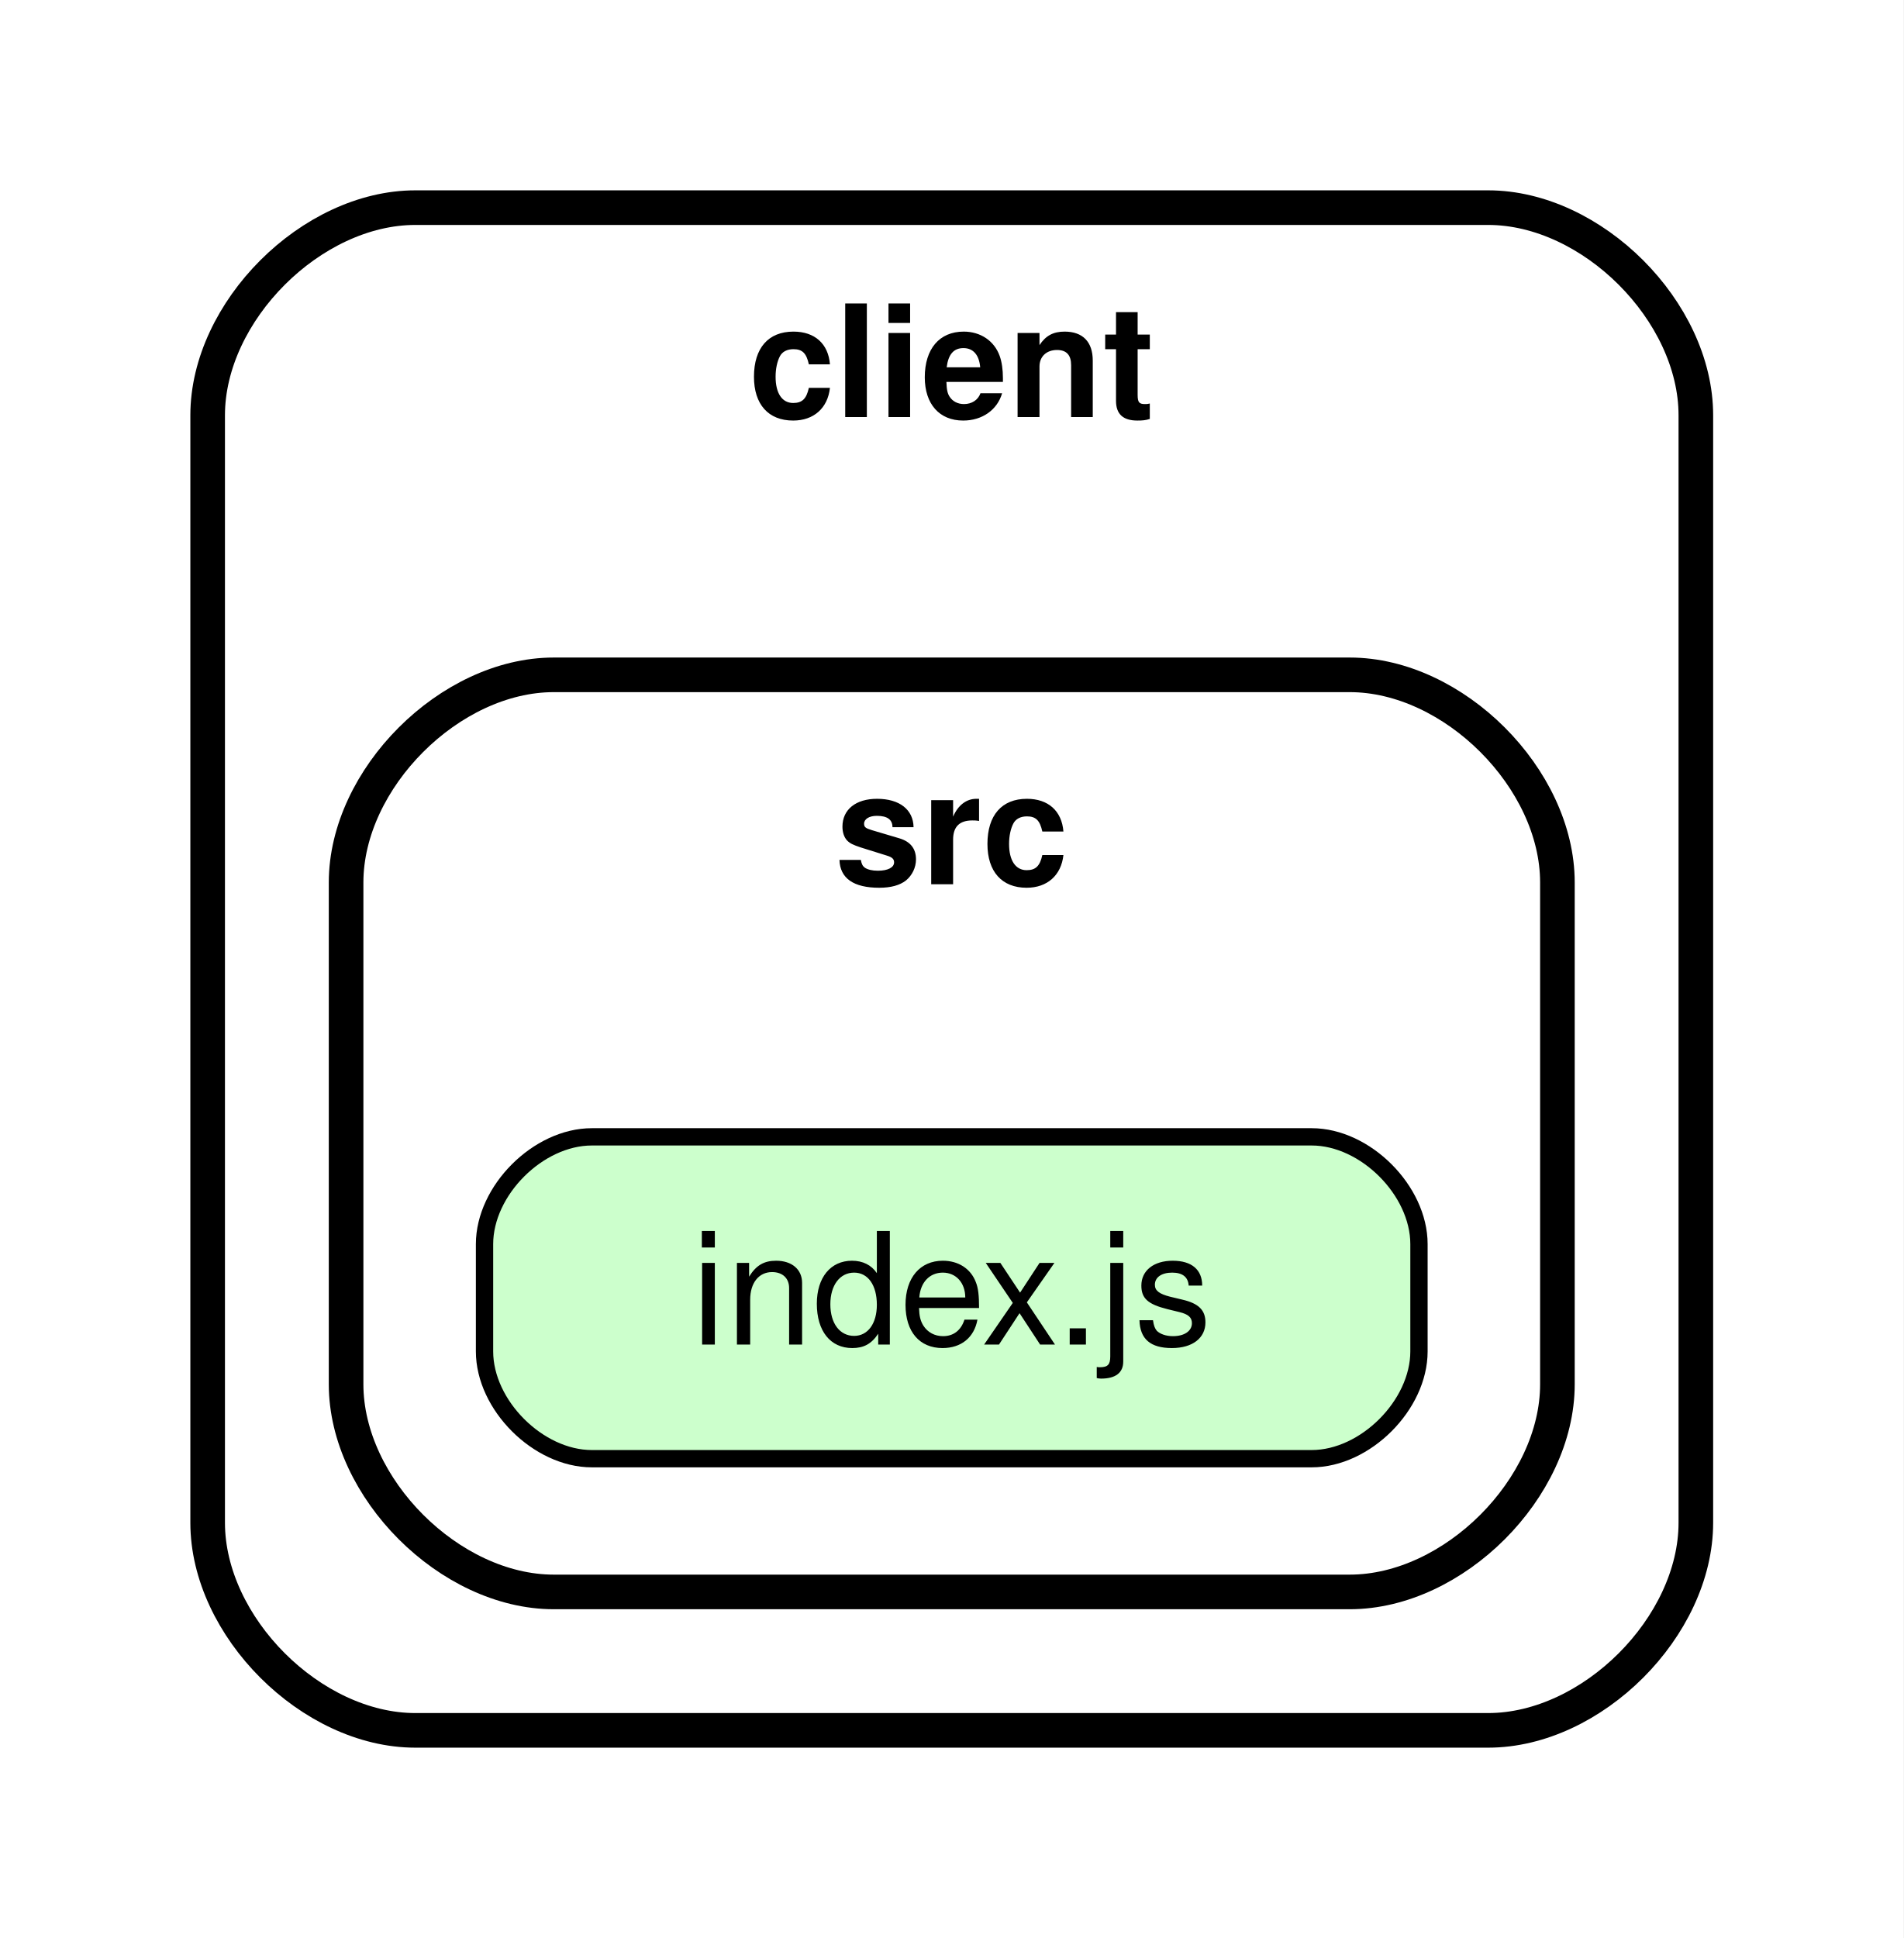
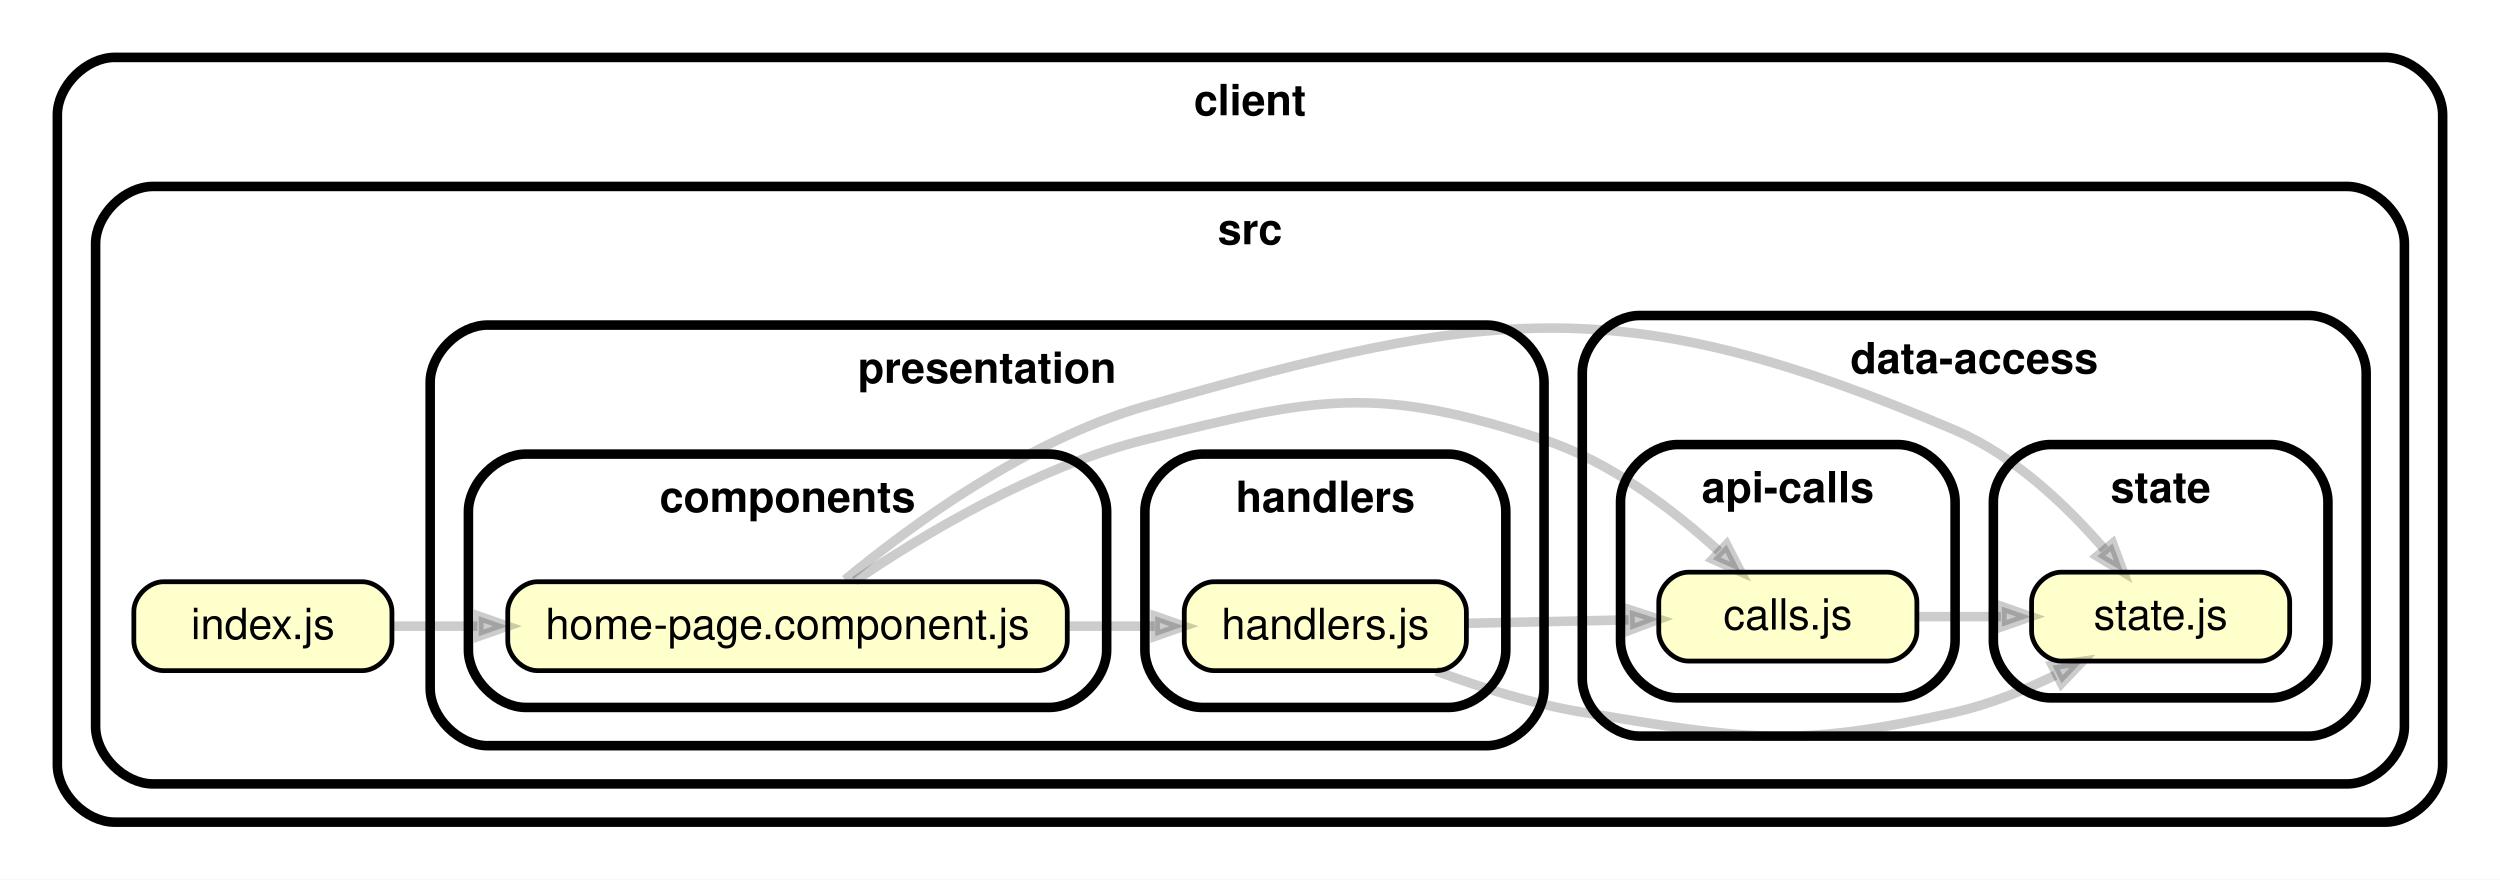
- <svg xmlns="http://www.w3.org/2000/svg" xmlns:xlink="http://www.w3.org/1999/xlink" width="110pt" height="112pt" viewBox="0.00 0.00 110.00 112.00">
-   <g id="graph0" class="graph" transform="scale(1 1) rotate(0) translate(4 108)">
-     <polygon fill="white" stroke="transparent" points="-4,4 -4,-108 106,-108 106,4 -4,4" />
+ <svg xmlns="http://www.w3.org/2000/svg" xmlns:xlink="http://www.w3.org/1999/xlink" width="523pt" height="184pt" viewBox="0.00 0.00 523.04 184.00">
+   <g id="graph0" class="graph" transform="scale(1 1) rotate(0) translate(4 180)">
+     <polygon fill="white" stroke="transparent" points="-4,4 -4,-180 519.04,-180 519.04,4 -4,4" />
    <g id="clust1" class="cluster">
-       <path fill="#ffffff" stroke="black" stroke-width="2" d="M20,-8C20,-8 82,-8 82,-8 88,-8 94,-14 94,-20 94,-20 94,-84 94,-84 94,-90 88,-96 82,-96 82,-96 20,-96 20,-96 14,-96 8,-90 8,-84 8,-84 8,-20 8,-20 8,-14 14,-8 20,-8" />
-       <text text-anchor="middle" x="51" y="-83.9" font-family="Helvetica,sans-Serif" font-weight="bold" font-size="9.00">client</text>
+       <path fill="#ffffff" stroke="black" stroke-width="2" d="M20,-8C20,-8 495.04,-8 495.04,-8 501.04,-8 507.04,-14 507.04,-20 507.04,-20 507.04,-156 507.04,-156 507.04,-162 501.04,-168 495.04,-168 495.04,-168 20,-168 20,-168 14,-168 8,-162 8,-156 8,-156 8,-20 8,-20 8,-14 14,-8 20,-8" />
+       <text text-anchor="middle" x="257.52" y="-155.9" font-family="Helvetica,sans-Serif" font-weight="bold" font-size="9.00">client</text>
    </g>
    <g id="clust2" class="cluster">
-       <path fill="#ffffff" stroke="black" stroke-width="2" d="M28,-16C28,-16 74,-16 74,-16 80,-16 86,-22 86,-28 86,-28 86,-57 86,-57 86,-63 80,-69 74,-69 74,-69 28,-69 28,-69 22,-69 16,-63 16,-57 16,-57 16,-28 16,-28 16,-22 22,-16 28,-16" />
-       <text text-anchor="middle" x="51" y="-56.9" font-family="Helvetica,sans-Serif" font-weight="bold" font-size="9.00">src</text>
+       <path fill="#ffffff" stroke="black" stroke-width="2" d="M28,-16C28,-16 487.04,-16 487.04,-16 493.04,-16 499.04,-22 499.04,-28 499.04,-28 499.04,-129 499.04,-129 499.04,-135 493.04,-141 487.04,-141 487.04,-141 28,-141 28,-141 22,-141 16,-135 16,-129 16,-129 16,-28 16,-28 16,-22 22,-16 28,-16" />
+       <text text-anchor="middle" x="257.52" y="-128.9" font-family="Helvetica,sans-Serif" font-weight="bold" font-size="9.00">src</text>
+     </g>
+     <g id="clust3" class="cluster">
+       <path fill="#ffffff" stroke="black" stroke-width="2" d="M339.04,-26C339.04,-26 479.04,-26 479.04,-26 485.04,-26 491.04,-32 491.04,-38 491.04,-38 491.04,-102 491.04,-102 491.04,-108 485.04,-114 479.04,-114 479.04,-114 339.04,-114 339.04,-114 333.04,-114 327.04,-108 327.04,-102 327.04,-102 327.04,-38 327.04,-38 327.04,-32 333.04,-26 339.04,-26" />
+       <text text-anchor="middle" x="409.04" y="-101.9" font-family="Helvetica,sans-Serif" font-weight="bold" font-size="9.00">data-access</text>
+     </g>
+     <g id="clust4" class="cluster">
+       <path fill="#ffffff" stroke="black" stroke-width="2" d="M347.04,-34C347.04,-34 393.04,-34 393.04,-34 399.04,-34 405.04,-40 405.04,-46 405.04,-46 405.04,-75 405.04,-75 405.04,-81 399.04,-87 393.04,-87 393.04,-87 347.04,-87 347.04,-87 341.04,-87 335.04,-81 335.04,-75 335.04,-75 335.04,-46 335.04,-46 335.04,-40 341.04,-34 347.04,-34" />
+       <text text-anchor="middle" x="370.04" y="-74.9" font-family="Helvetica,sans-Serif" font-weight="bold" font-size="9.00">api-calls</text>
+     </g>
+     <g id="clust5" class="cluster">
+       <path fill="#ffffff" stroke="black" stroke-width="2" d="M425.04,-34C425.04,-34 471.04,-34 471.04,-34 477.04,-34 483.04,-40 483.04,-46 483.04,-46 483.04,-75 483.04,-75 483.04,-81 477.04,-87 471.04,-87 471.04,-87 425.04,-87 425.04,-87 419.04,-87 413.04,-81 413.04,-75 413.04,-75 413.04,-46 413.04,-46 413.04,-40 419.04,-34 425.04,-34" />
+       <text text-anchor="middle" x="448.04" y="-74.9" font-family="Helvetica,sans-Serif" font-weight="bold" font-size="9.00">state</text>
+     </g>
+     <g id="clust6" class="cluster">
+       <path fill="#ffffff" stroke="black" stroke-width="2" d="M98,-24C98,-24 307.04,-24 307.04,-24 313.04,-24 319.04,-30 319.04,-36 319.04,-36 319.04,-100 319.04,-100 319.04,-106 313.04,-112 307.04,-112 307.04,-112 98,-112 98,-112 92,-112 86,-106 86,-100 86,-100 86,-36 86,-36 86,-30 92,-24 98,-24" />
+       <text text-anchor="middle" x="202.52" y="-99.9" font-family="Helvetica,sans-Serif" font-weight="bold" font-size="9.00">presentation</text>
+     </g>
+     <g id="clust7" class="cluster">
+       <path fill="#ffffff" stroke="black" stroke-width="2" d="M106,-32C106,-32 215.53,-32 215.53,-32 221.53,-32 227.53,-38 227.53,-44 227.53,-44 227.53,-73 227.53,-73 227.53,-79 221.53,-85 215.53,-85 215.53,-85 106,-85 106,-85 100,-85 94,-79 94,-73 94,-73 94,-44 94,-44 94,-38 100,-32 106,-32" />
+       <text text-anchor="middle" x="160.76" y="-72.9" font-family="Helvetica,sans-Serif" font-weight="bold" font-size="9.00">components</text>
+     </g>
+     <g id="clust8" class="cluster">
+       <path fill="#ffffff" stroke="black" stroke-width="2" d="M247.53,-32C247.53,-32 299.04,-32 299.04,-32 305.04,-32 311.04,-38 311.04,-44 311.04,-44 311.04,-73 311.04,-73 311.04,-79 305.04,-85 299.04,-85 299.04,-85 247.53,-85 247.53,-85 241.53,-85 235.53,-79 235.53,-73 235.53,-73 235.53,-44 235.53,-44 235.53,-38 241.53,-32 247.53,-32" />
+       <text text-anchor="middle" x="273.28" y="-72.9" font-family="Helvetica,sans-Serif" font-weight="bold" font-size="9.00">handlers</text>
    </g>
    <g id="node1" class="node">
      <g id="a_node1">
-         <a xlink:href="client/src/index.js" xlink:title="index.js">
-           <path fill="#ccffcc" stroke="black" d="M71.8,-42.3C71.8,-42.3 30.2,-42.3 30.2,-42.3 27.1,-42.3 24,-39.2 24,-36.1 24,-36.1 24,-29.9 24,-29.9 24,-26.8 27.1,-23.7 30.2,-23.7 30.2,-23.7 71.8,-23.7 71.8,-23.7 74.9,-23.7 78,-26.8 78,-29.9 78,-29.9 78,-36.1 78,-36.1 78,-39.2 74.9,-42.3 71.8,-42.3" />
-           <text text-anchor="middle" x="51" y="-30.3" font-family="Helvetica,sans-Serif" font-size="9.00">index.js</text>
+         <a xlink:href="client/src/data-access/api-calls/calls.js" xlink:title="calls.js">
+           <path fill="#ffffcc" stroke="black" d="M390.84,-60.3C390.84,-60.3 349.24,-60.3 349.24,-60.3 346.14,-60.3 343.04,-57.2 343.04,-54.1 343.04,-54.1 343.04,-47.9 343.04,-47.9 343.04,-44.8 346.14,-41.7 349.24,-41.7 349.24,-41.7 390.84,-41.7 390.84,-41.7 393.94,-41.7 397.04,-44.8 397.04,-47.9 397.04,-47.9 397.04,-54.1 397.04,-54.1 397.04,-57.2 393.94,-60.3 390.84,-60.3" />
+           <text text-anchor="middle" x="370.04" y="-48.3" font-family="Helvetica,sans-Serif" font-size="9.00">calls.js</text>
        </a>
      </g>
    </g>
+     <g id="node2" class="node">
+       <g id="a_node2">
+         <a xlink:href="client/src/data-access/state/state.js" xlink:title="state.js">
+           <path fill="#ffffcc" stroke="black" d="M468.84,-60.3C468.84,-60.3 427.24,-60.3 427.24,-60.3 424.14,-60.3 421.04,-57.2 421.04,-54.1 421.04,-54.1 421.04,-47.9 421.04,-47.9 421.04,-44.8 424.14,-41.7 427.24,-41.7 427.24,-41.7 468.84,-41.7 468.84,-41.7 471.94,-41.7 475.04,-44.8 475.04,-47.9 475.04,-47.9 475.04,-54.1 475.04,-54.1 475.04,-57.2 471.94,-60.3 468.84,-60.3" />
+           <text text-anchor="middle" x="448.04" y="-48.3" font-family="Helvetica,sans-Serif" font-size="9.00">state.js</text>
+         </a>
+       </g>
+     </g>
+     <g id="edge1" class="edge">
+       <path fill="none" stroke="#000000" stroke-width="2" stroke-opacity="0.2" d="M397.19,-51C402.8,-51 408.8,-51 414.62,-51" />
+       <polygon fill="#000000" fill-opacity="0.2" stroke="#000000" stroke-width="2" stroke-opacity="0.2" points="414.83,-53.1 420.83,-51 414.83,-48.9 414.83,-53.1" />
+     </g>
+     <g id="node3" class="node">
+       <g id="a_node3">
+         <a xlink:href="client/src/index.js" xlink:title="index.js">
+           <path fill="#ffffcc" stroke="black" d="M71.8,-58.3C71.8,-58.3 30.2,-58.3 30.2,-58.3 27.1,-58.3 24,-55.2 24,-52.1 24,-52.1 24,-45.9 24,-45.9 24,-42.8 27.1,-39.7 30.2,-39.7 30.2,-39.7 71.8,-39.7 71.8,-39.7 74.9,-39.7 78,-42.8 78,-45.9 78,-45.9 78,-52.1 78,-52.1 78,-55.2 74.9,-58.3 71.8,-58.3" />
+           <text text-anchor="middle" x="51" y="-46.3" font-family="Helvetica,sans-Serif" font-size="9.00">index.js</text>
+         </a>
+       </g>
+     </g>
+     <g id="node4" class="node">
+       <g id="a_node4">
+         <a xlink:href="client/src/presentation/components/home-page.component.js" xlink:title="home-page.component.js">
+           <path fill="#ffffcc" stroke="black" d="M213.09,-58.3C213.09,-58.3 108.44,-58.3 108.44,-58.3 105.33,-58.3 102.23,-55.2 102.23,-52.1 102.23,-52.1 102.23,-45.9 102.23,-45.9 102.23,-42.8 105.33,-39.7 108.44,-39.7 108.44,-39.7 213.09,-39.7 213.09,-39.7 216.19,-39.7 219.29,-42.8 219.29,-45.9 219.29,-45.9 219.29,-52.1 219.29,-52.1 219.29,-55.2 216.19,-58.3 213.09,-58.3" />
+           <text text-anchor="middle" x="160.76" y="-46.3" font-family="Helvetica,sans-Serif" font-size="9.00">home-page.component.js</text>
+         </a>
+       </g>
+     </g>
+     <g id="edge2" class="edge">
+       <path fill="none" stroke="#000000" stroke-width="2" stroke-opacity="0.2" d="M78.09,-49C83.6,-49 89.65,-49 95.88,-49" />
+       <polygon fill="#000000" fill-opacity="0.2" stroke="#000000" stroke-width="2" stroke-opacity="0.2" points="96.16,-51.1 102.16,-49 96.16,-46.9 96.16,-51.1" />
+     </g>
+     <g id="edge3" class="edge">
+       <path fill="none" stroke="#000000" stroke-width="2" stroke-opacity="0.2" d="M174.82,-58.45C188.97,-68.06 212.61,-82.31 235.53,-88 271.55,-96.94 283.79,-99.62 319.04,-88 333.01,-83.39 346.27,-73.21 355.62,-64.69" />
+       <polygon fill="#000000" fill-opacity="0.2" stroke="#000000" stroke-width="2" stroke-opacity="0.2" points="357.22,-66.07 360.14,-60.42 354.33,-63.02 357.22,-66.07" />
+     </g>
+     <g id="edge4" class="edge">
+       <path fill="none" stroke="#000000" stroke-width="2" stroke-opacity="0.2" d="M172.79,-58.7C186.43,-69.97 210.86,-87.94 235.53,-95 307.99,-115.74 335.71,-119.57 405.04,-90 417.55,-84.66 428.67,-73.91 436.32,-65.04" />
+       <polygon fill="#000000" fill-opacity="0.2" stroke="#000000" stroke-width="2" stroke-opacity="0.2" points="437.99,-66.32 440.2,-60.35 434.76,-63.64 437.99,-66.32" />
+     </g>
+     <g id="node5" class="node">
+       <g id="a_node5">
+         <a xlink:href="client/src/presentation/handlers/handlers.js" xlink:title="handlers.js">
+           <path fill="#ffffcc" stroke="black" d="M296.59,-58.3C296.59,-58.3 249.97,-58.3 249.97,-58.3 246.87,-58.3 243.77,-55.2 243.77,-52.1 243.77,-52.1 243.77,-45.9 243.77,-45.9 243.77,-42.8 246.87,-39.7 249.97,-39.7 249.97,-39.7 296.59,-39.7 296.59,-39.7 299.69,-39.7 302.79,-42.8 302.79,-45.9 302.79,-45.9 302.79,-52.1 302.79,-52.1 302.79,-55.2 299.69,-58.3 296.59,-58.3" />
+           <text text-anchor="middle" x="273.28" y="-46.3" font-family="Helvetica,sans-Serif" font-size="9.00">handlers.js</text>
+         </a>
+       </g>
+     </g>
+     <g id="edge5" class="edge">
+       <path fill="none" stroke="#000000" stroke-width="2" stroke-opacity="0.2" d="M219.61,-49C225.75,-49 231.84,-49 237.59,-49" />
+       <polygon fill="#000000" fill-opacity="0.2" stroke="#000000" stroke-width="2" stroke-opacity="0.2" points="237.68,-51.1 243.68,-49 237.68,-46.9 237.68,-51.1" />
+     </g>
+     <g id="edge6" class="edge">
+       <path fill="none" stroke="#000000" stroke-width="2" stroke-opacity="0.2" d="M302.97,-49.61C313.62,-49.83 325.78,-50.09 336.74,-50.32" />
+       <polygon fill="#000000" fill-opacity="0.2" stroke="#000000" stroke-width="2" stroke-opacity="0.2" points="336.98,-52.42 343.03,-50.45 337.07,-48.22 336.98,-52.42" />
+     </g>
+     <g id="edge7" class="edge">
+       <path fill="none" stroke="#000000" stroke-width="2" stroke-opacity="0.2" d="M296.45,-39.62C305.73,-36.18 316.73,-32.71 327.04,-31 361.24,-25.33 371.22,-23.36 405.04,-31 412.15,-32.61 419.48,-35.57 425.98,-38.73" />
+       <polygon fill="#000000" fill-opacity="0.2" stroke="#000000" stroke-width="2" stroke-opacity="0.2" points="425.39,-40.79 431.68,-41.66 427.3,-37.05 425.39,-40.79" />
+     </g>
  </g>
</svg>
